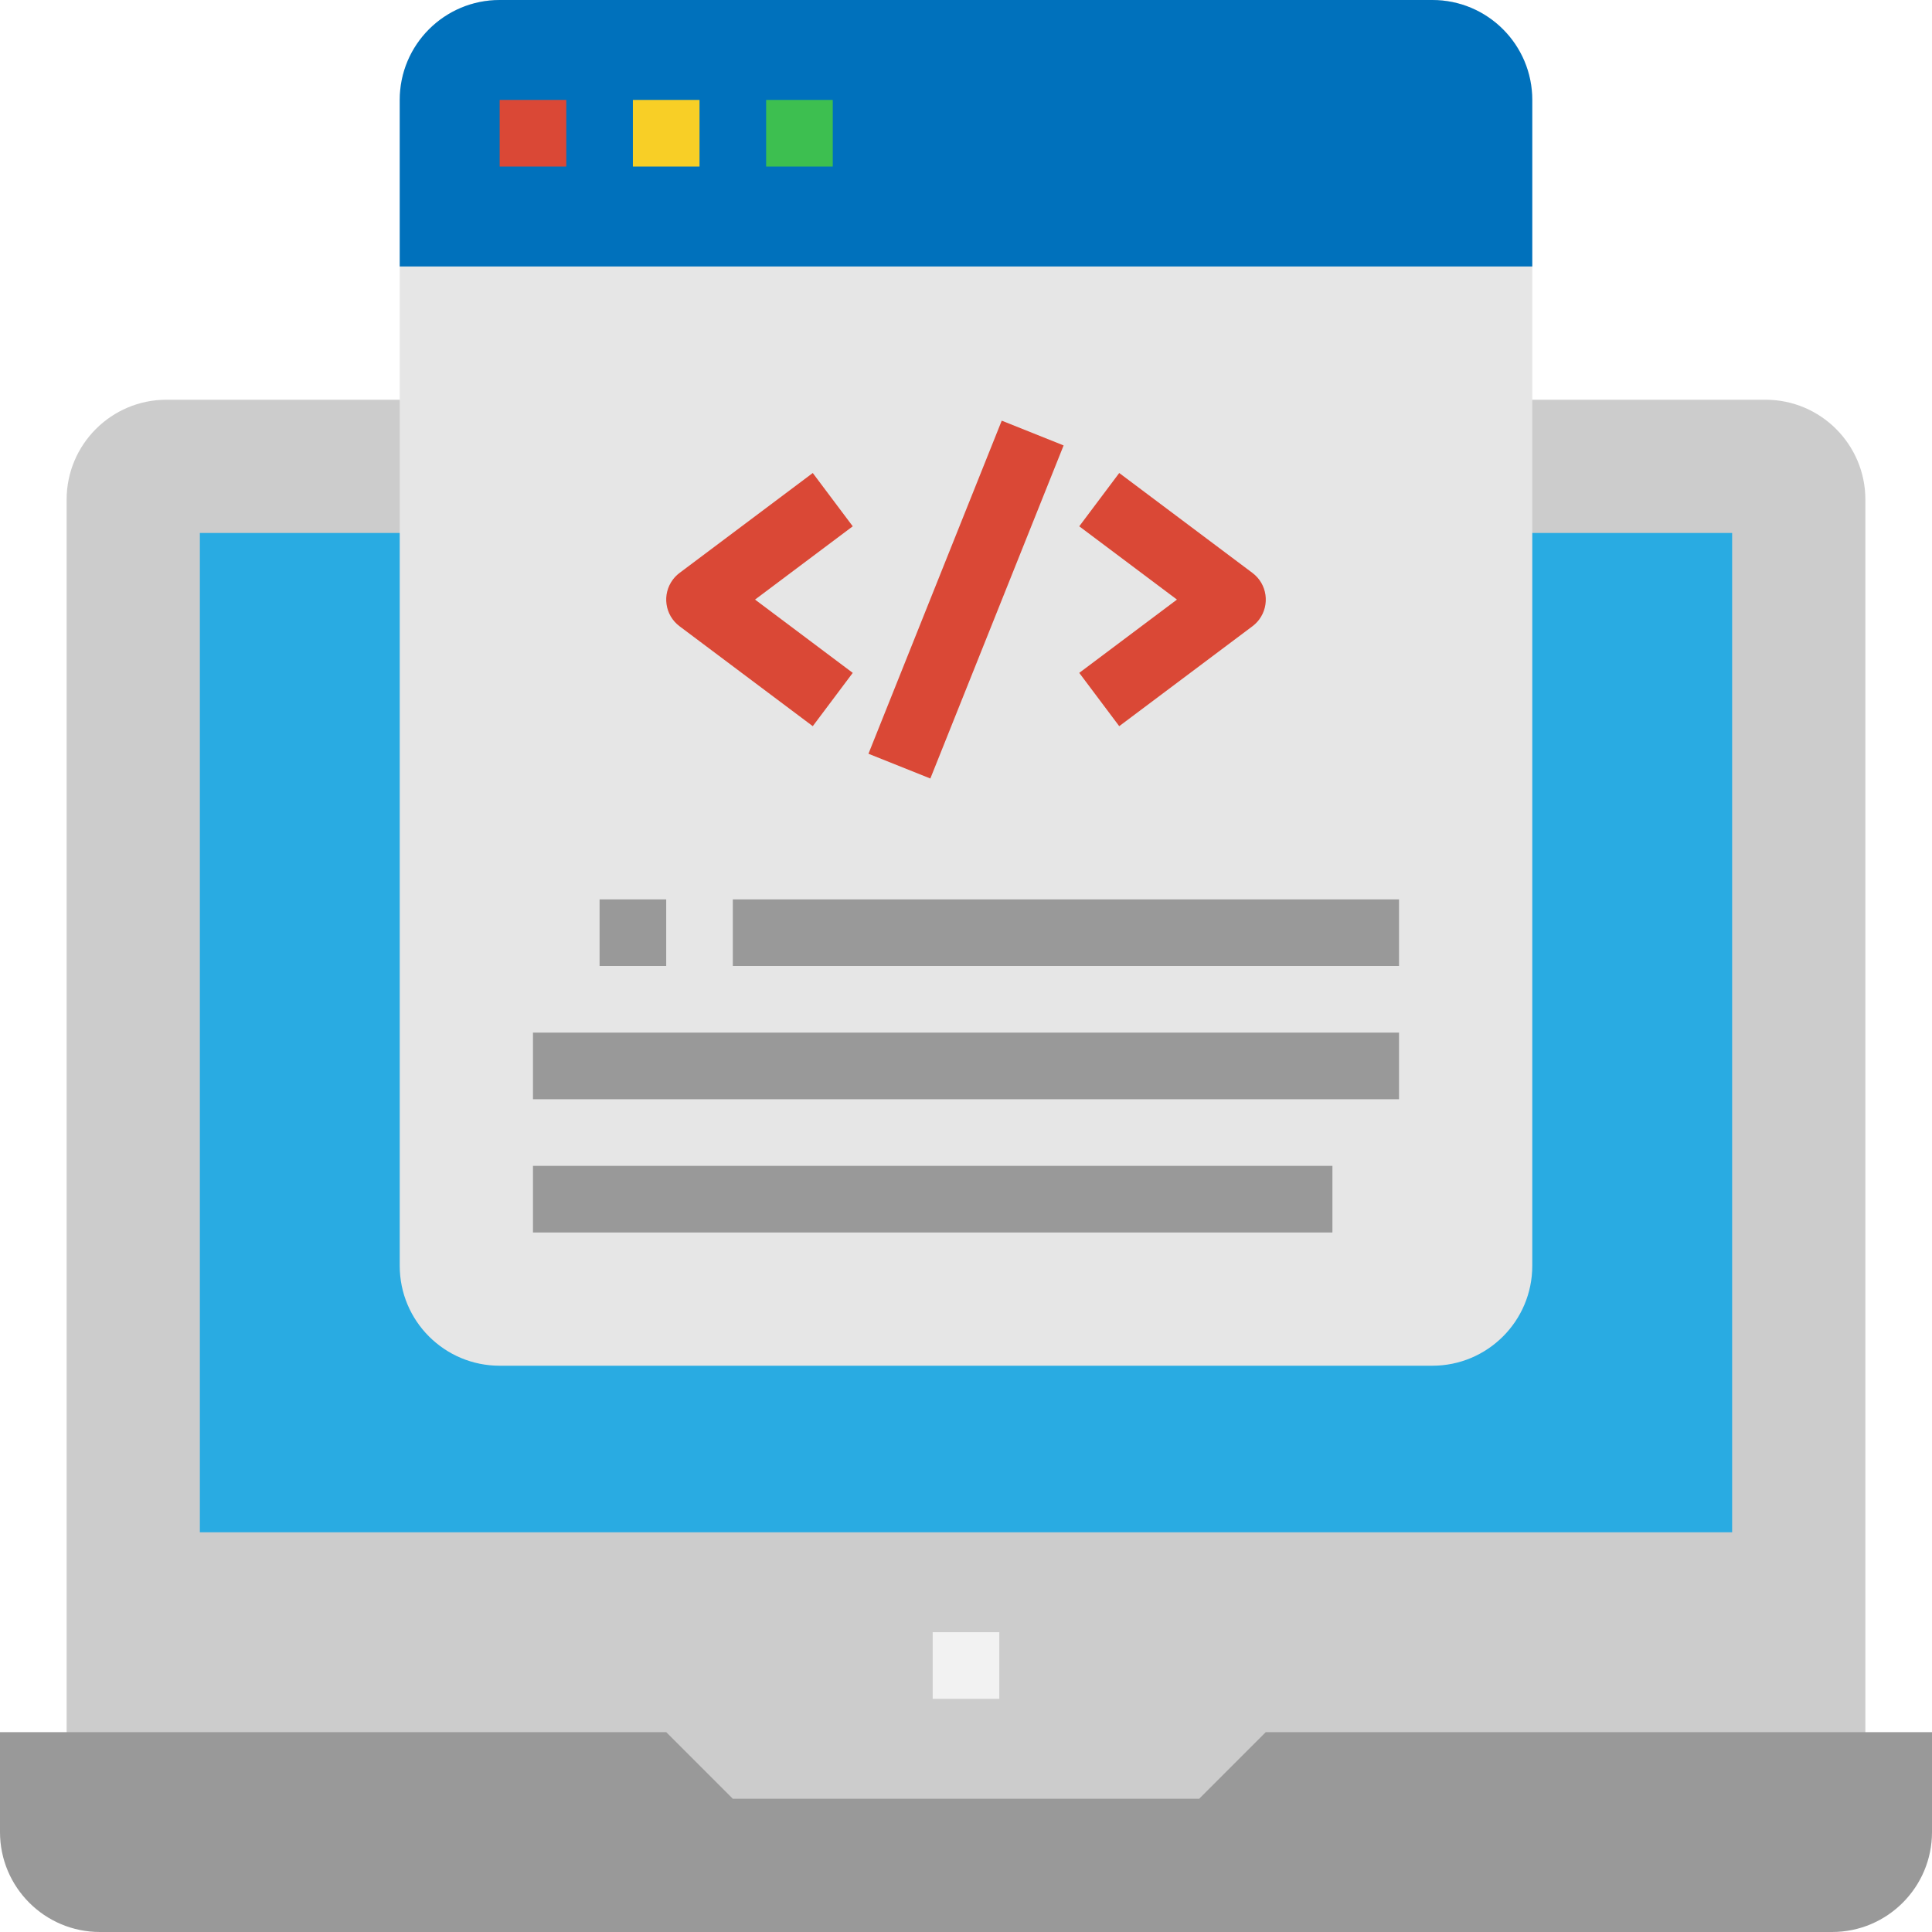
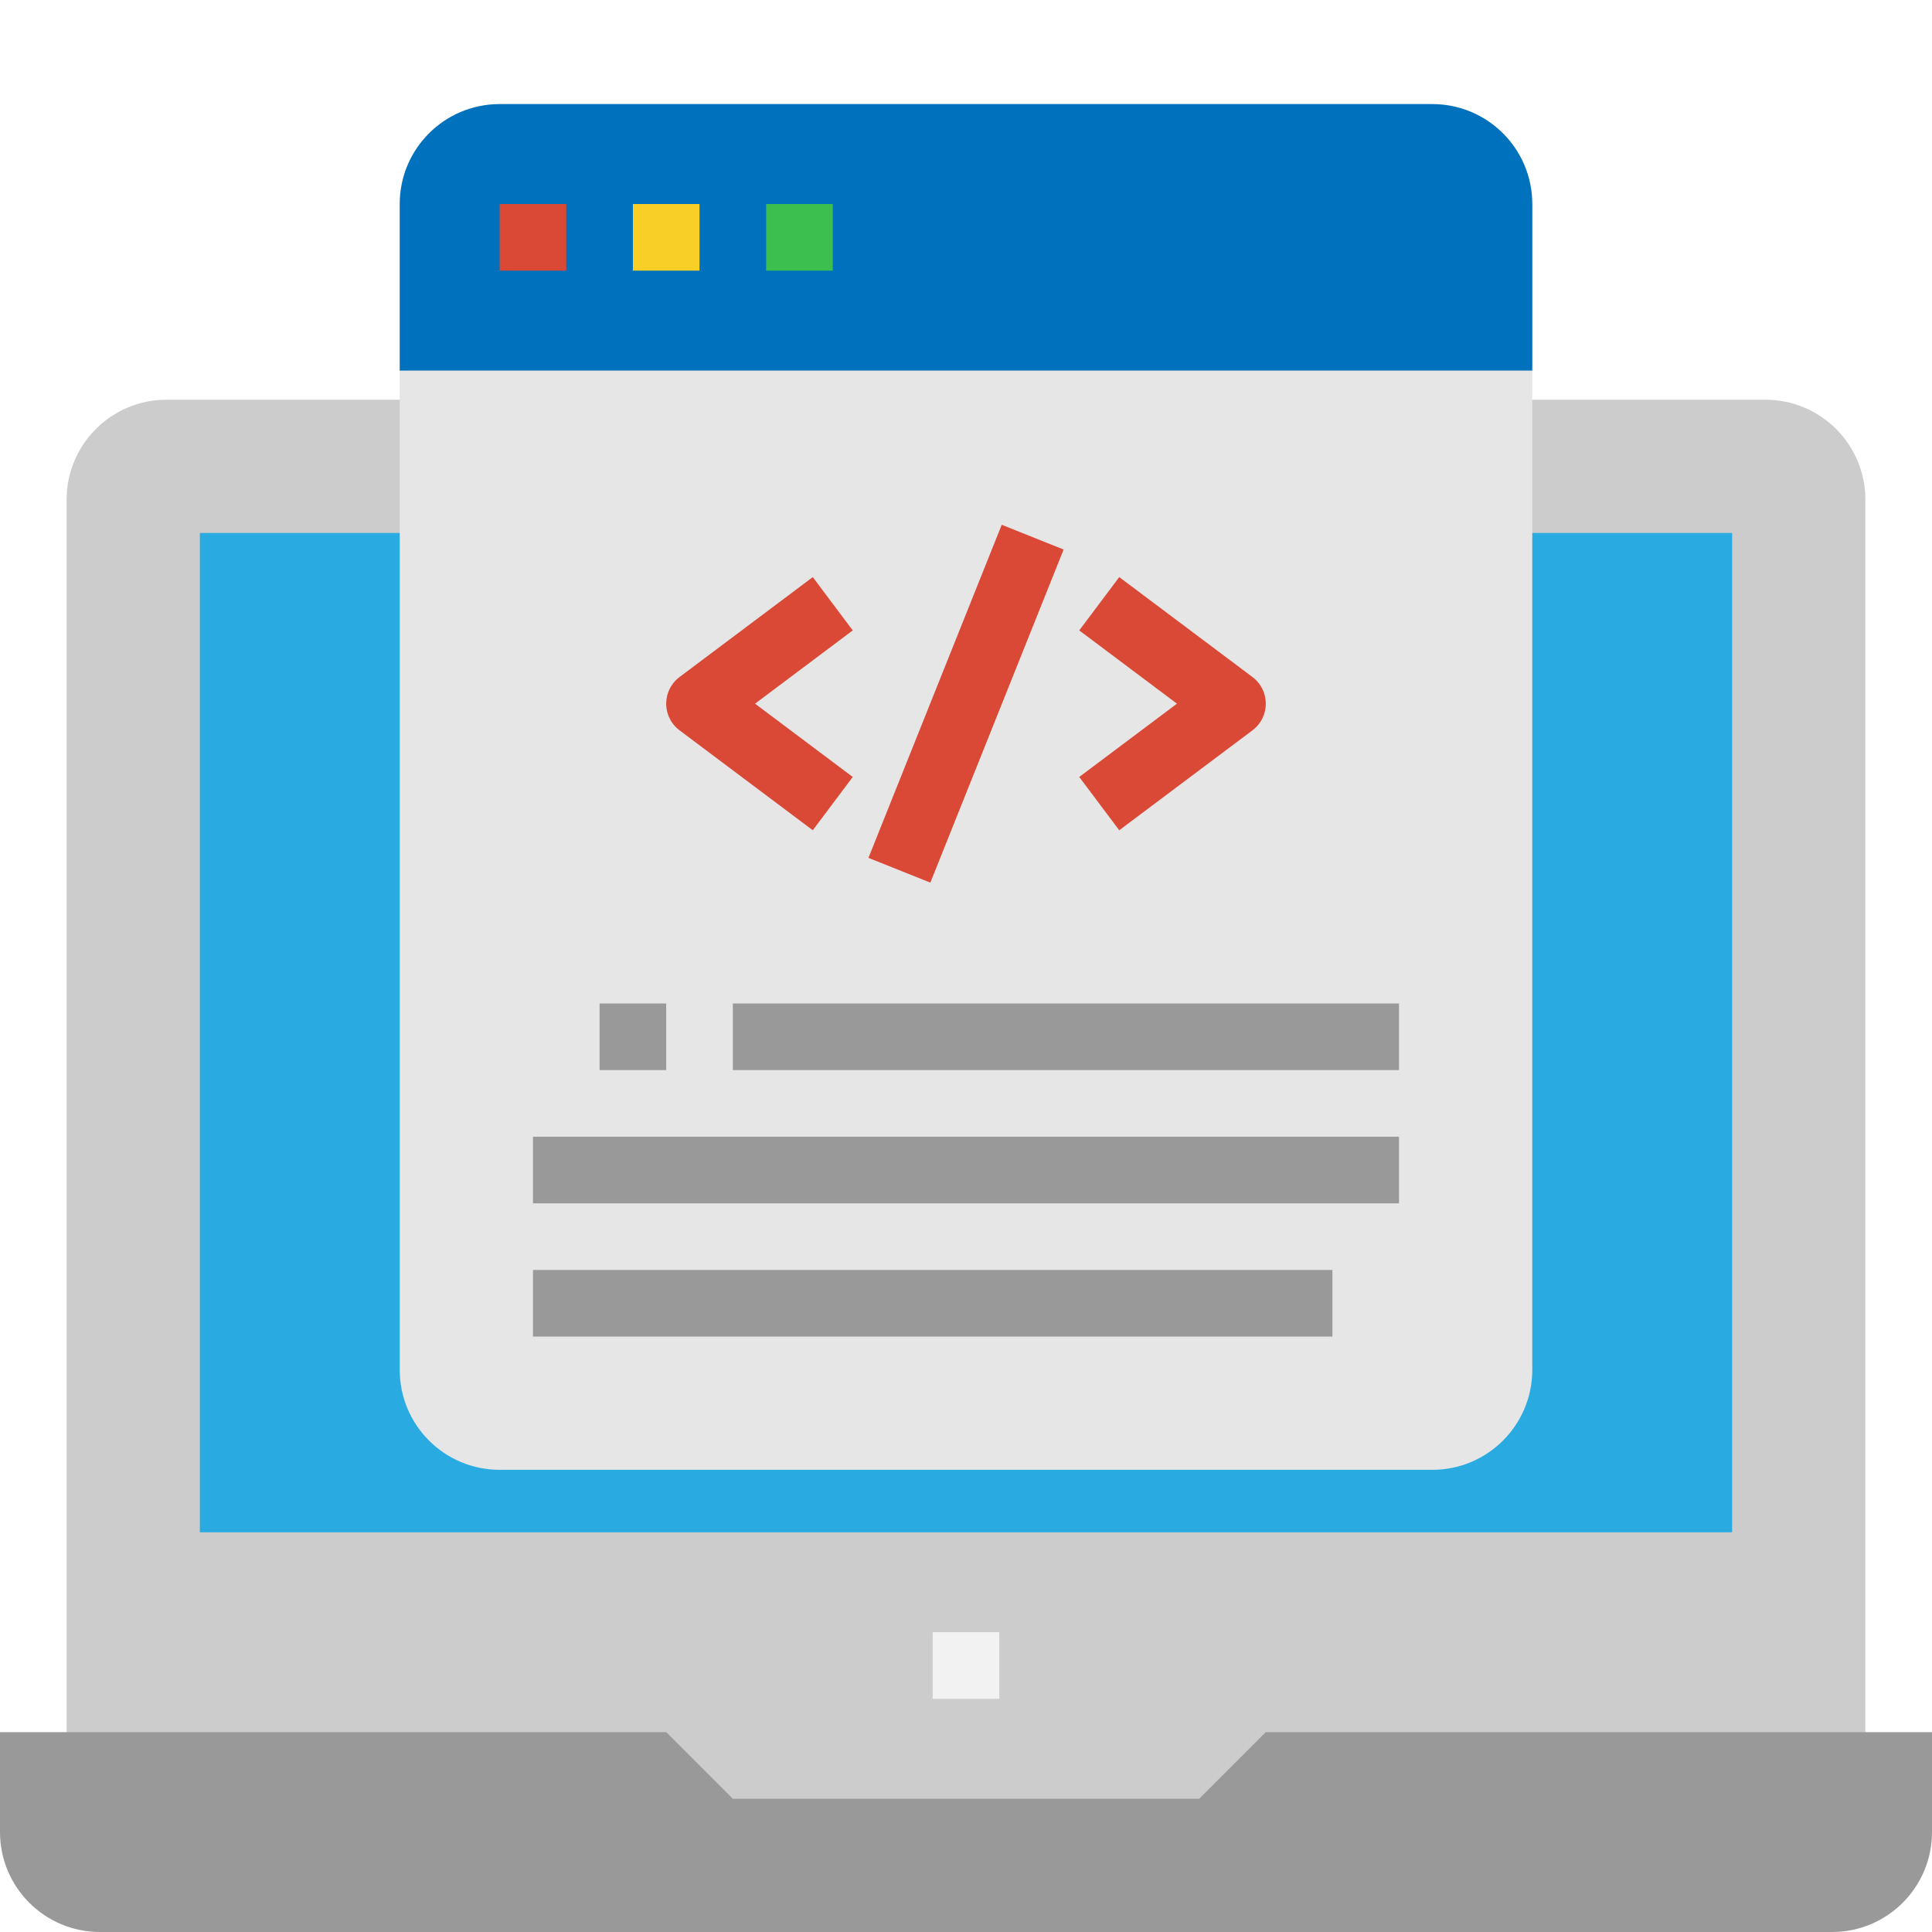
- <svg xmlns="http://www.w3.org/2000/svg" version="1.1" id="Capa_1" x="0px" y="0px" viewBox="0 0 464 464" style="enable-background:new 0 0 464 464;" xml:space="preserve">
+ <svg xmlns="http://www.w3.org/2000/svg" class="svg" version="1.1" id="Capa_1" x="0px" y="0px" viewBox="0 0 464 464" style="enable-background:new 0 0 464 464;" xml:space="preserve">
+   <style>
+ 	.file-component {
+ 		transition: .5s all ease;
+ 		transform: translateY(25px);
+ 	}
+ 
+ 	.animated:hover .file-component {
+ 		transform: translateY(0);
+ 	}
+ 
+ 	.animated:hover .left-arrow {
+ 		transform: translateX(-15px);
+ 	}
+ 
+ 	.animated:hover .right-arrow {
+ 		transform: translateX(15px);
+ 	}
+ 
+ 	.animated:hover .monitor {
+ 		animation: monitor-animation 2.5s ease infinite;
+ 	}
+ 
+ 	@keyframes monitor-animation {
+ 		0% {
+ 			fill: #29abe2;
+ 		}
+ 
+ 		25% {
+ 			fill: #df5c5c;
+ 		}
+ 
+ 		50% {
+ 			fill: #51bd3b;
+ 		}
+ 
+ 		75% {
+ 			fill: #ddcf54;
+ 		}
+ 
+ 		100% {
+ 			fill: #29abe2;
+ 		}
+ 	}
+ </style>
+   <rectangle x="0" y="0" width="0" height="0" class="animated" />
  <path style="fill:#CCCCCC;" d="M448,440V120c0-13.255-10.745-24-24-24H40c-13.255,0-24,10.745-24,24v320H448z" />
  <path style="fill:#999999;" d="M464,416v24c0,13.255-10.745,24-24,24l0,0H24c-13.255,0-24-10.745-24-24l0,0v-24h160l16,16h112l16-16  H464z" />
-   <path style="fill:#29ABE2;" d="M48,128h368v240H48V128z" />
+   <path fill="#29ABE2" class="monitor" d="M48,128h368v240H48V128z" />
  <path style="fill:#F2F2F2;" d="M224,392h16v16h-16V392z" />
-   <path style="fill:#E6E6E6;" d="M144,328h-24c-13.255,0-24-10.745-24-24V24c0-13.255,10.745-24,24-24h224c13.255,0,24,10.745,24,24  v280c0,13.255-10.745,24-24,24H144z" />
-   <g>
-     <path style="fill:#999999;" d="M128,248h208v16H128V248z" />
-     <path style="fill:#999999;" d="M128,280h192v16H128V280z" />
-     <path style="fill:#999999;" d="M176,216h160v16H176V216z" />
-     <path style="fill:#999999;" d="M144,216h16v16h-16V216z" />
-   </g>
-   <g>
-     <path style="fill:#DA4836;" d="M195.2,174.4l-32-24c-3.535-2.651-4.251-7.665-1.6-11.2c0.455-0.606,0.994-1.145,1.6-1.6l32-24   l9.6,12.8L181.336,144l23.464,17.6L195.2,174.4z" />
-     <path style="fill:#DA4836;" d="M268.8,174.4l-9.6-12.8l23.464-17.6L259.2,126.4l9.6-12.8l32,24c3.535,2.651,4.251,7.665,1.6,11.2   c-0.455,0.606-0.994,1.145-1.6,1.6L268.8,174.4z" />
-     <path style="fill:#DA4836;" d="M208.574,181.025l32.007-79.994l14.862,5.947l-32.007,79.994L208.574,181.025z" />
-   </g>
-   <path style="fill:#0071BC;" d="M120,0h224c13.255,0,24,10.745,24,24v40l0,0H96l0,0V24C96,10.745,106.745,0,120,0z" />
-   <path style="fill:#DA4836;" d="M120,24h16v16h-16V24z" />
-   <path style="fill:#F8CF26;" d="M152,24h16v16h-16V24z" />
-   <path style="fill:#3DBF50;" d="M184,24h16v16h-16V24z" />
-   <g>
- </g>
-   <g>
- </g>
-   <g>
- </g>
-   <g>
- </g>
-   <g>
- </g>
-   <g>
- </g>
-   <g>
- </g>
-   <g>
- </g>
-   <g>
- </g>
-   <g>
- </g>
-   <g>
- </g>
-   <g>
- </g>
-   <g>
- </g>
-   <g>
- </g>
-   <g>
- </g>
+   <path style="fill:#E6E6E6;" class="file-component" d="M144,328h-24c-13.255,0-24-10.745-24-24V24c0-13.255,10.745-24,24-24h224c13.255,0,24,10.745,24,24  v280c0,13.255-10.745,24-24,24H144z" />
+   <path style="fill:#999999;" class="file-component" d="M128,248h208v16H128V248z" />
+   <path style="fill:#999999;" class="file-component" d="M128,280h192v16H128V280z" />
+   <path style="fill:#999999;" class="file-component" d="M176,216h160v16H176V216z" />
+   <path style="fill:#999999;" class="file-component" d="M144,216h16v16h-16V216z" />
+   <path style="fill:#DA4836;" class="file-component left-arrow" d="M195.2,174.4l-32-24c-3.535-2.651-4.251-7.665-1.6-11.2c0.455-0.606,0.994-1.145,1.6-1.6l32-24   l9.6,12.8L181.336,144l23.464,17.6L195.2,174.4z" />
+   <path style="fill:#DA4836;" class="file-component right-arrow" d="M268.8,174.4l-9.6-12.8l23.464-17.6L259.2,126.4l9.6-12.8l32,24c3.535,2.651,4.251,7.665,1.6,11.2   c-0.455,0.606-0.994,1.145-1.6,1.6L268.8,174.4z" />
+   <path style="fill:#DA4836;" class="file-component" d="M208.574,181.025l32.007-79.994l14.862,5.947l-32.007,79.994L208.574,181.025z" />
+   <path style="fill:#0071BC;" class="file-component" d="M120,0h224c13.255,0,24,10.745,24,24v40l0,0H96l0,0V24C96,10.745,106.745,0,120,0z" />
+   <path style="fill:#DA4836;" class="file-component" d="M120,24h16v16h-16V24z" />
+   <path style="fill:#F8CF26;" class="file-component" d="M152,24h16v16h-16V24z" />
+   <path style="fill:#3DBF50;" class="file-component" d="M184,24h16v16h-16V24z" />
</svg>
